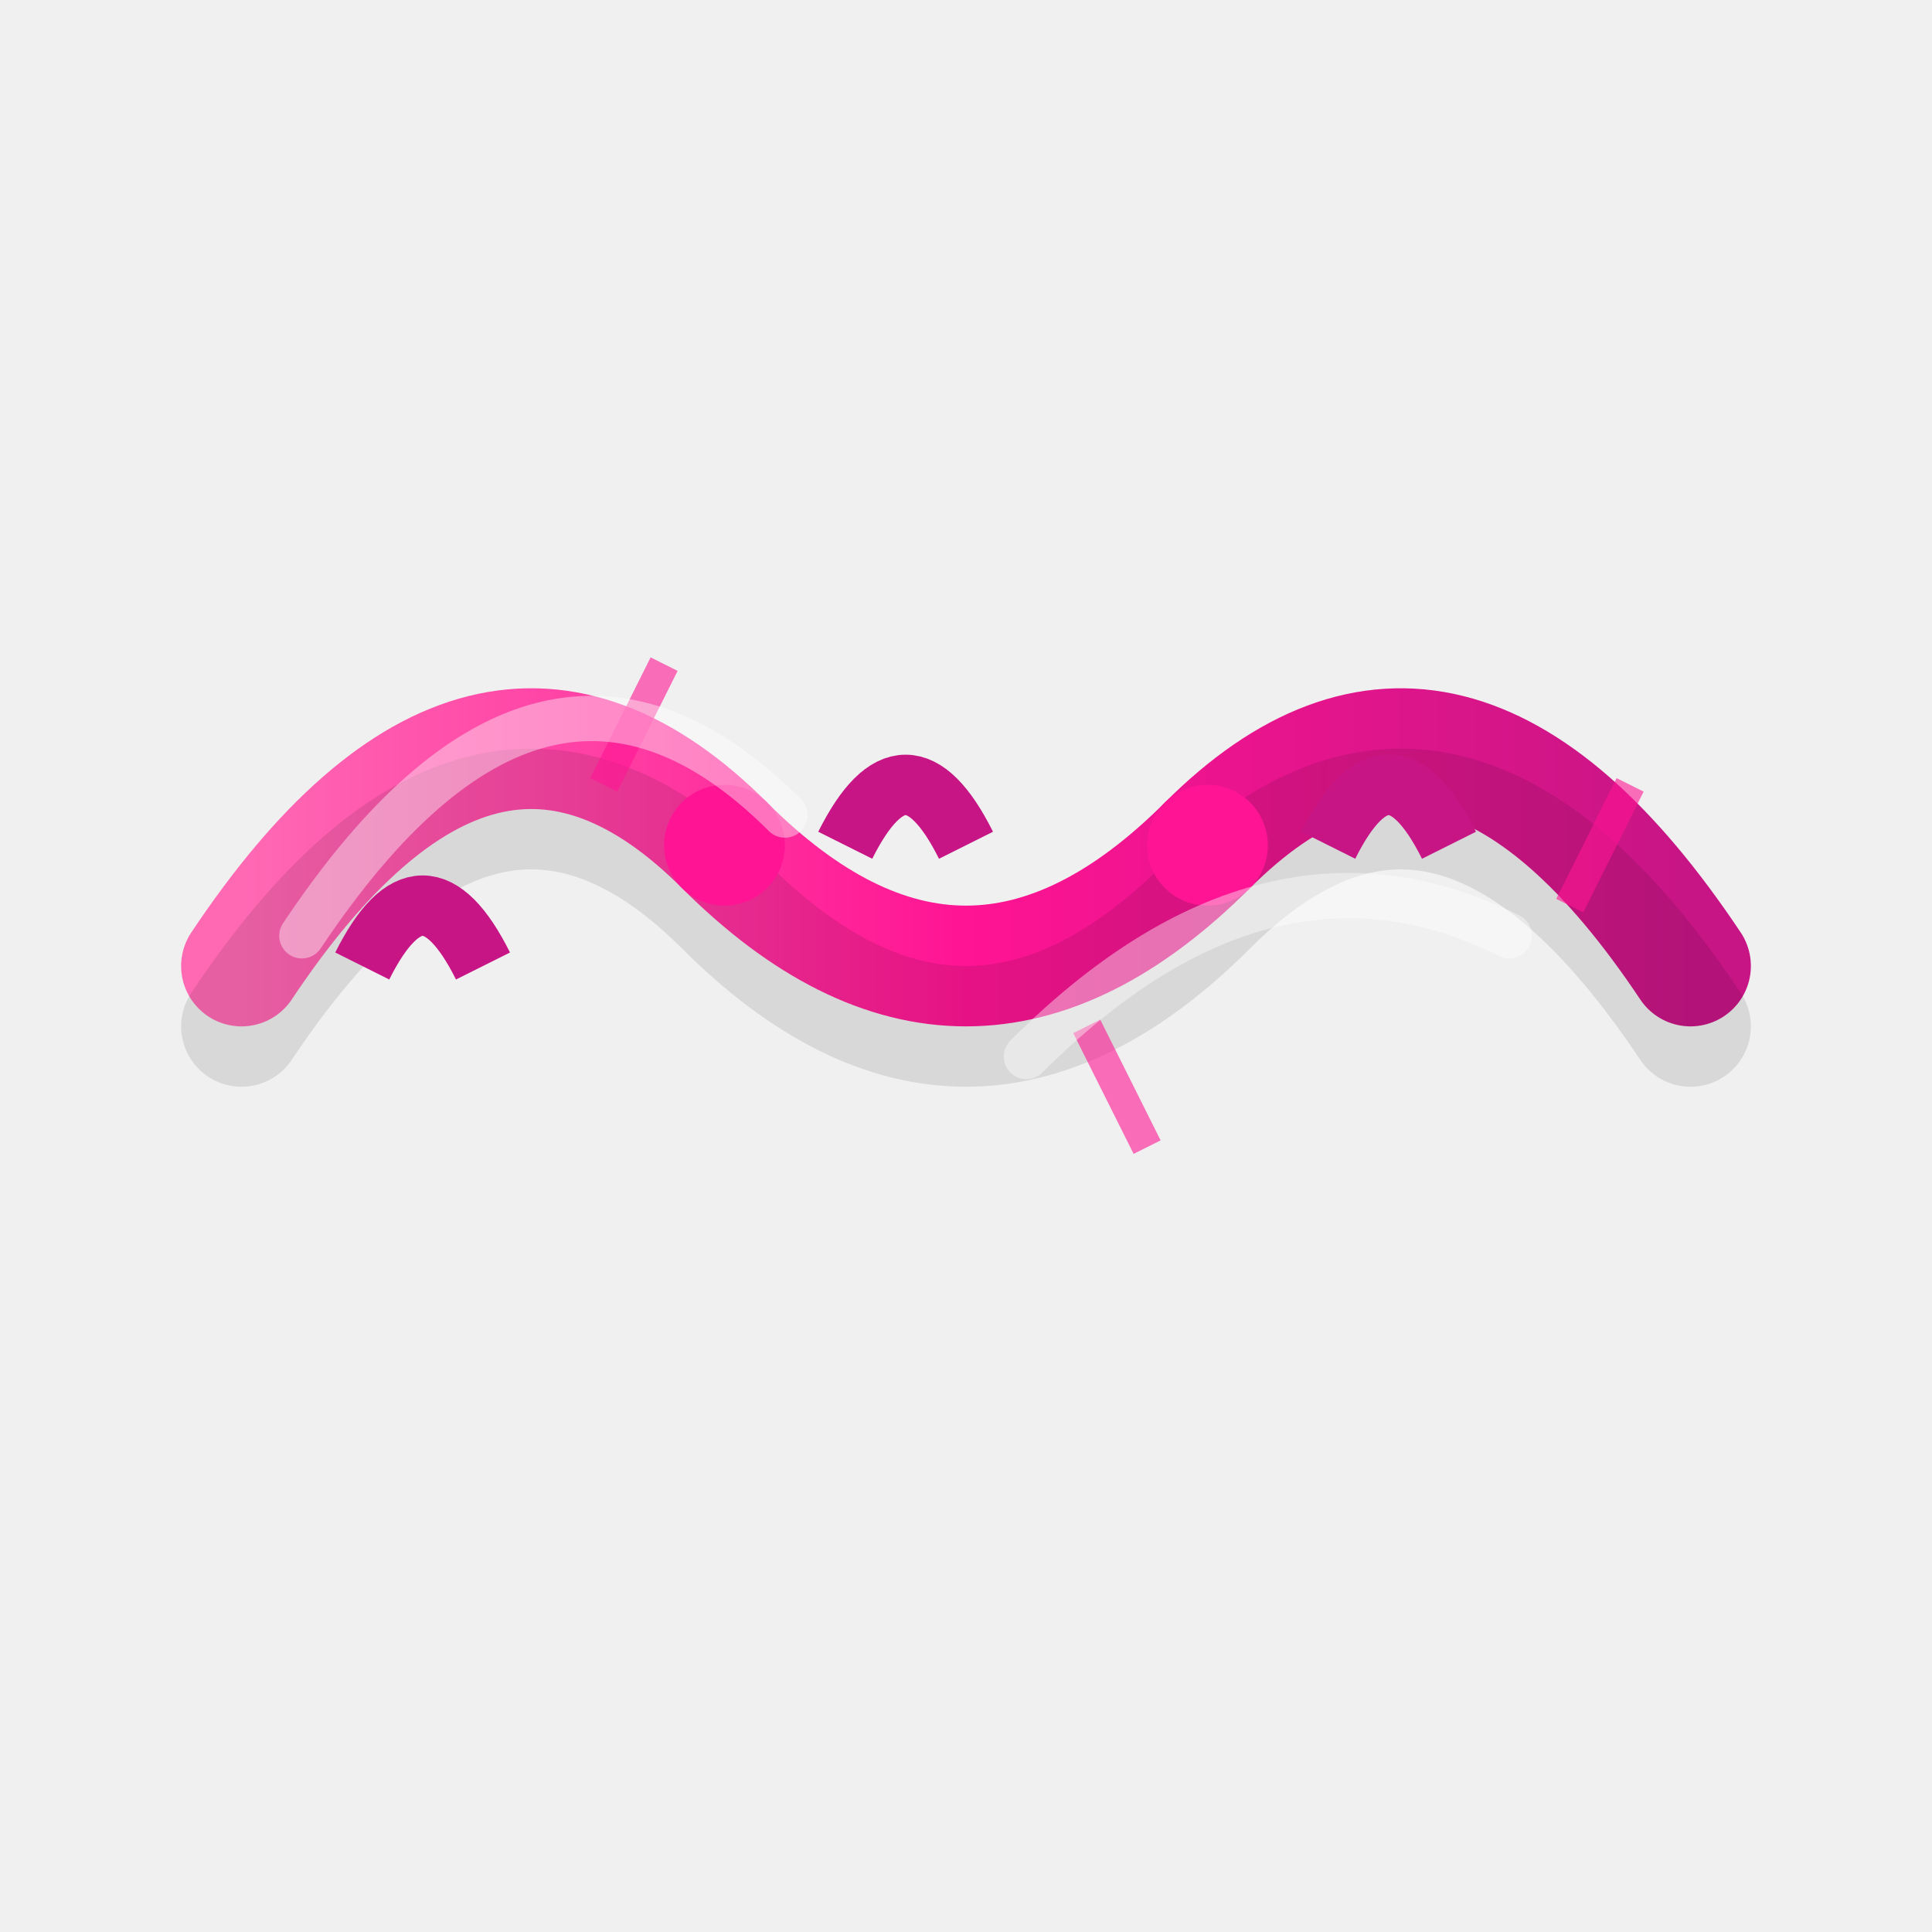
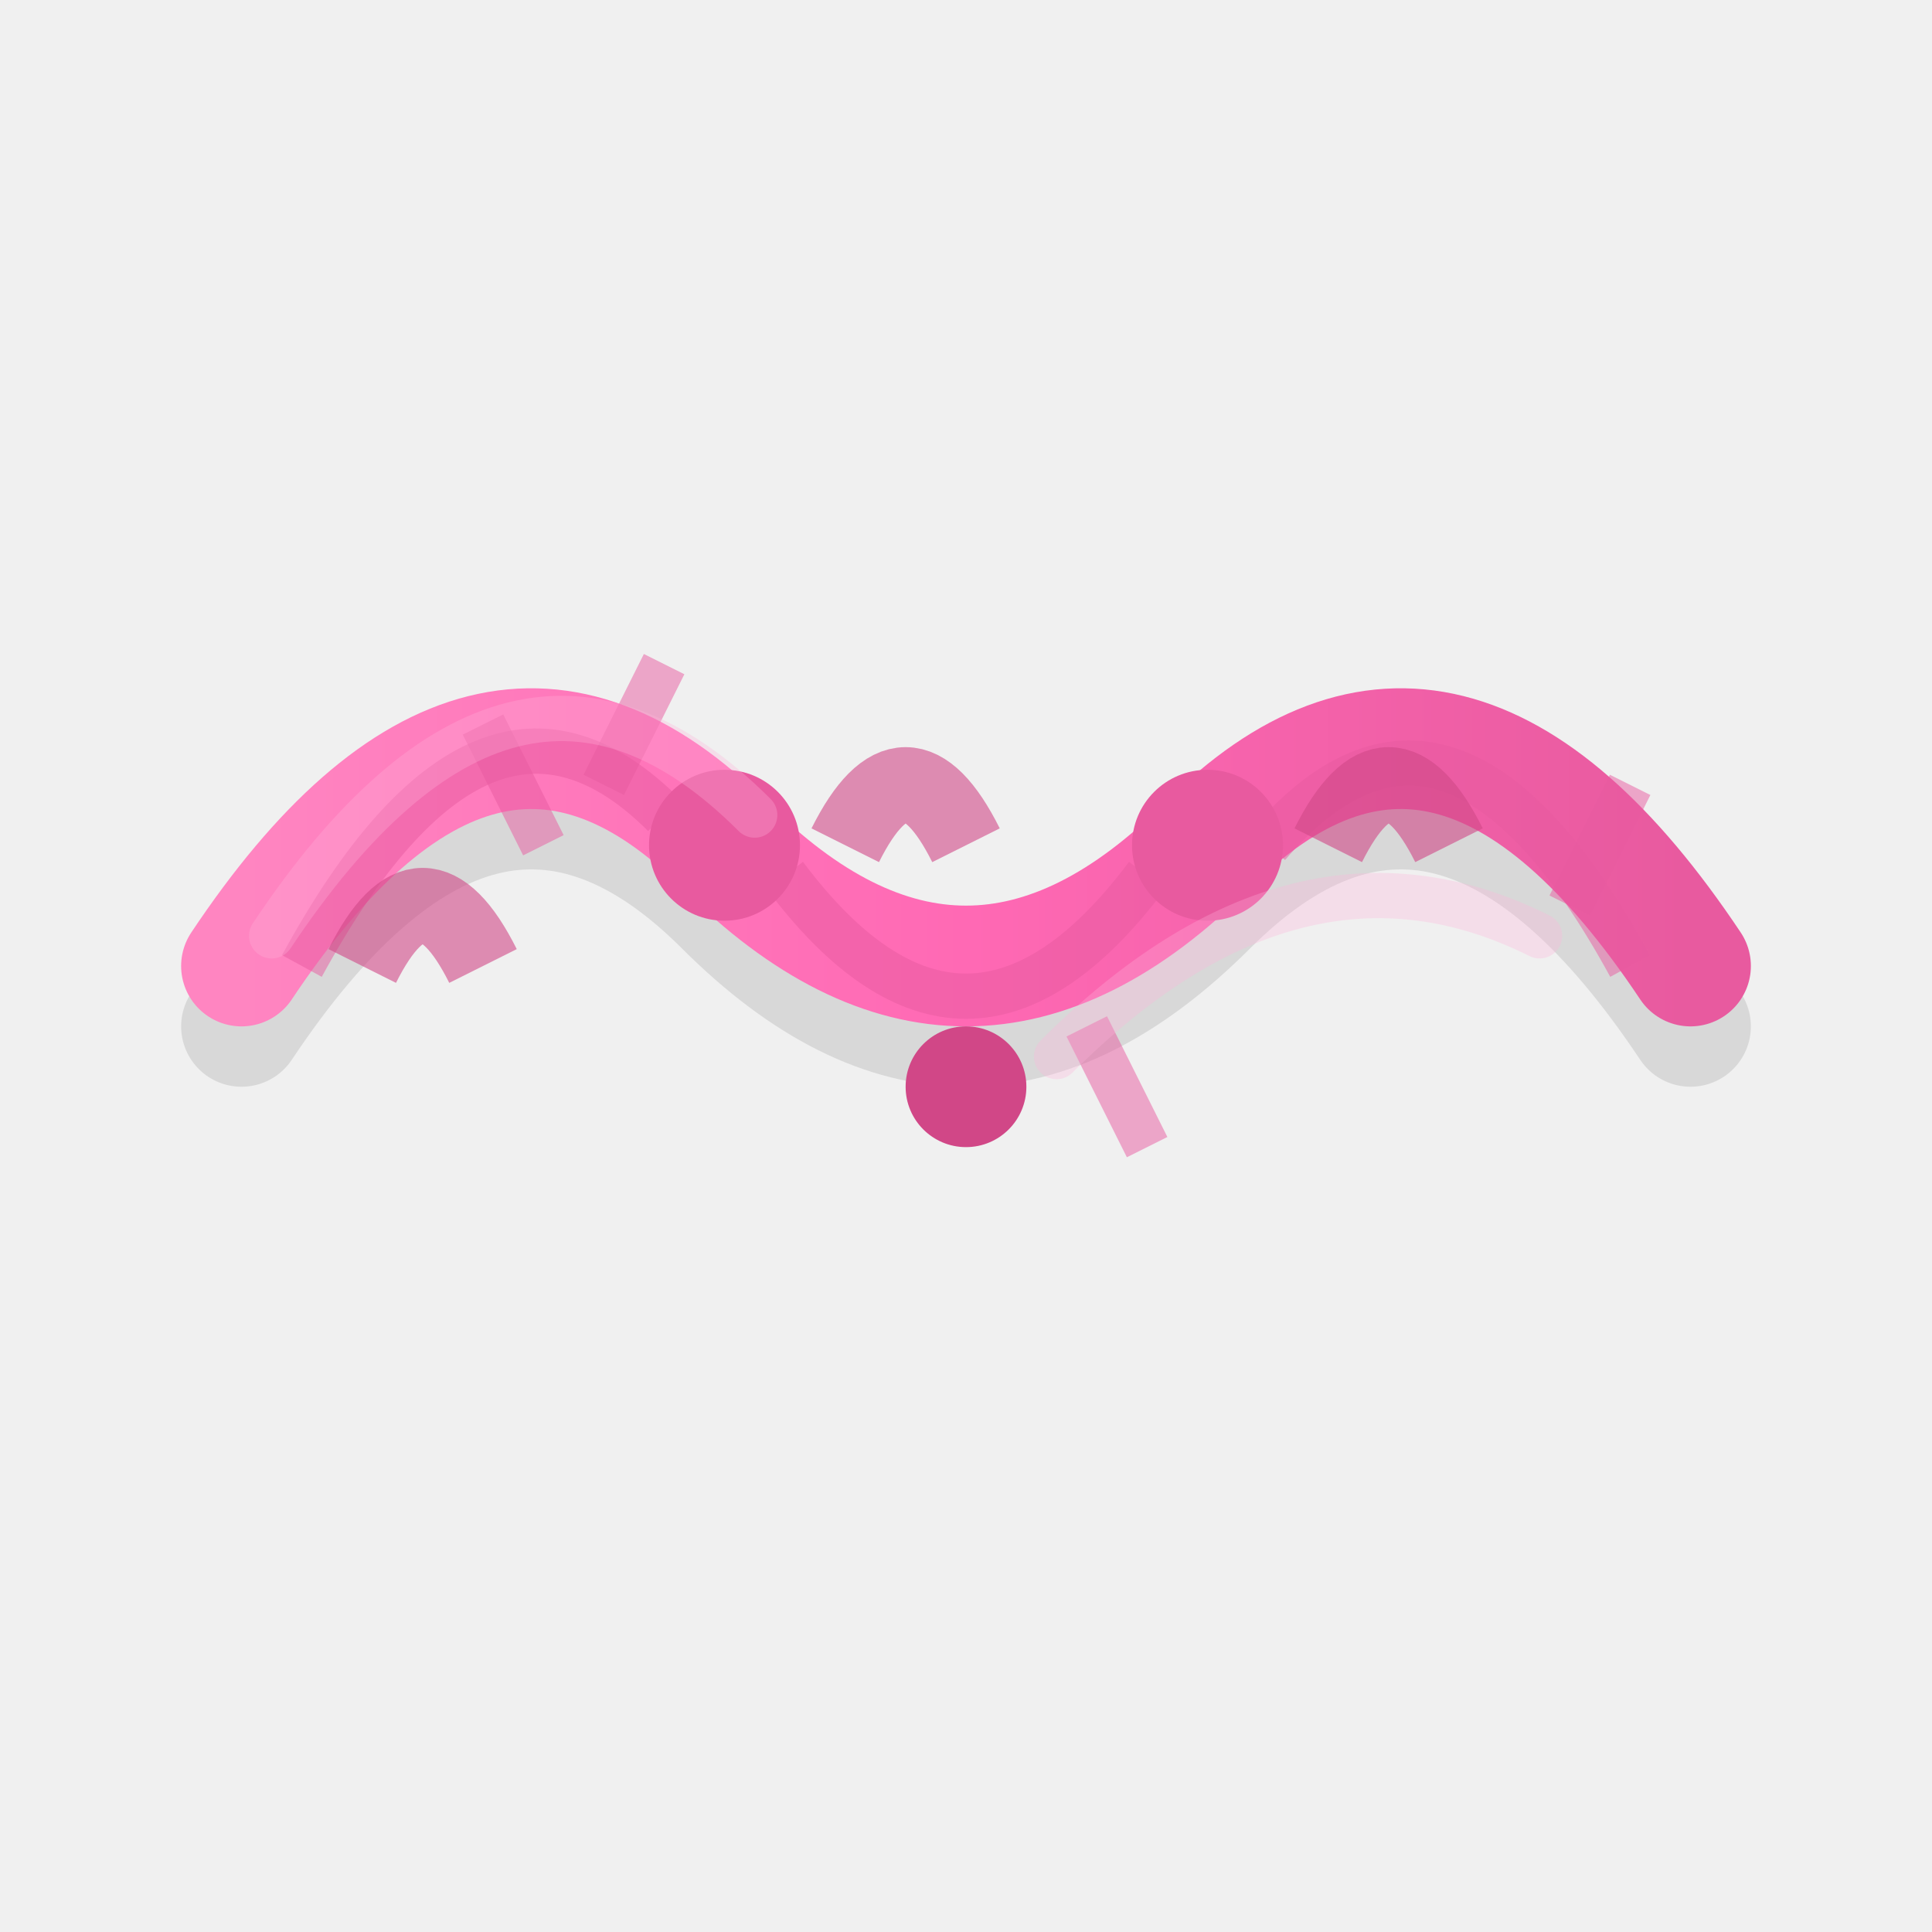
<svg xmlns="http://www.w3.org/2000/svg" width="64" height="64" viewBox="0 0 64 64" fill="none">
  <defs>
    <linearGradient id="yarnStrandGradient" x1="0%" y1="0%" x2="100%" y2="0%">
-       <stop offset="0%" style="stop-color:#FF69B4;stop-opacity:1" />
-       <stop offset="50%" style="stop-color:#FF1493;stop-opacity:1" />
-       <stop offset="100%" style="stop-color:#C71585;stop-opacity:1" />
+       <stop offset="0%" style="stop-color:#FF85C1;stop-opacity:1" />
+       <stop offset="50%" style="stop-color:#FF69B4;stop-opacity:1" />
+       <stop offset="100%" style="stop-color:#E85A9F;stop-opacity:1" />
    </linearGradient>
  </defs>
+   <path d="M 8 34 Q 16 22 24 30 Q 32 38 40 30 Q 48 22 56 34" fill="none" stroke="#000000" stroke-width="4" stroke-linecap="round" opacity="0.1" />
  <path d="M 8 32 Q 16 20 24 28 Q 32 36 40 28 Q 48 20 56 32" fill="none" stroke="url(#yarnStrandGradient)" stroke-width="4" stroke-linecap="round" />
-   <path d="M 8 34 Q 16 22 24 30 Q 32 38 40 30 Q 48 22 56 34" fill="none" stroke="#000000" stroke-width="4" stroke-linecap="round" opacity="0.1" />
-   <path d="M 12 32 Q 14 28 16 32" fill="none" stroke="#C71585" stroke-width="2" />
-   <path d="M 28 28 Q 30 24 32 28" fill="none" stroke="#C71585" stroke-width="2" />
-   <path d="M 44 28 Q 46 24 48 28" fill="none" stroke="#C71585" stroke-width="2" />
-   <line x1="20" y1="26" x2="22" y2="22" stroke="#FF1493" stroke-width="1" opacity="0.6" />
-   <line x1="36" y1="34" x2="38" y2="38" stroke="#FF1493" stroke-width="1" opacity="0.6" />
-   <line x1="52" y1="30" x2="54" y2="26" stroke="#FF1493" stroke-width="1" opacity="0.6" />
-   <circle cx="24" cy="28" r="2" fill="#FF1493" />
-   <circle cx="40" cy="28" r="2" fill="#FF1493" />
-   <path d="M 10 31 Q 18 19 26 27" fill="none" stroke="#FFFFFF" stroke-width="1.5" stroke-linecap="round" opacity="0.4" />
-   <path d="M 34 35 Q 42 27 50 31" fill="none" stroke="#FFFFFF" stroke-width="1.5" stroke-linecap="round" opacity="0.4" />
+   <path d="M 10 32 Q 16 21 22 27" fill="none" stroke="#E85A9F" stroke-width="1.5" opacity="0.5" />
+   <path d="M 26 29 Q 32 37 38 29" fill="none" stroke="#E85A9F" stroke-width="1.5" opacity="0.5" />
+   <path d="M 42 28 Q 48 21 54 32" fill="none" stroke="#E85A9F" stroke-width="1.5" opacity="0.5" />
+   <path d="M 12 32 Q 14 28 16 32" fill="none" stroke="#D14787" stroke-width="2.5" opacity="0.6" />
+   <path d="M 28 28 Q 30 24 32 28" fill="none" stroke="#D14787" stroke-width="2.5" opacity="0.6" />
+   <path d="M 44 28 Q 46 24 48 28" fill="none" stroke="#D14787" stroke-width="2.5" opacity="0.6" />
+   <line x1="20" y1="26" x2="22" y2="22" stroke="#E85A9F" stroke-width="1.5" opacity="0.5" />
+   <line x1="36" y1="34" x2="38" y2="38" stroke="#E85A9F" stroke-width="1.5" opacity="0.5" />
+   <line x1="52" y1="30" x2="54" y2="26" stroke="#E85A9F" stroke-width="1.5" opacity="0.5" />
+   <line x1="18" y1="28" x2="16" y2="24" stroke="#E85A9F" stroke-width="1.5" opacity="0.5" />
+   <circle cx="24" cy="28" r="2.5" fill="#E85A9F" />
+   <circle cx="40" cy="28" r="2.5" fill="#E85A9F" />
+   <circle cx="32" cy="36" r="2" fill="#D14787" />
+   <path d="M 9 31 Q 17 19 25 27" fill="none" stroke="#FFB3D9" stroke-width="1.5" stroke-linecap="round" opacity="0.3" />
+   <path d="M 35 35 Q 43 27 51 31" fill="none" stroke="#FFB3D9" stroke-width="1.5" stroke-linecap="round" opacity="0.3" />
</svg>
